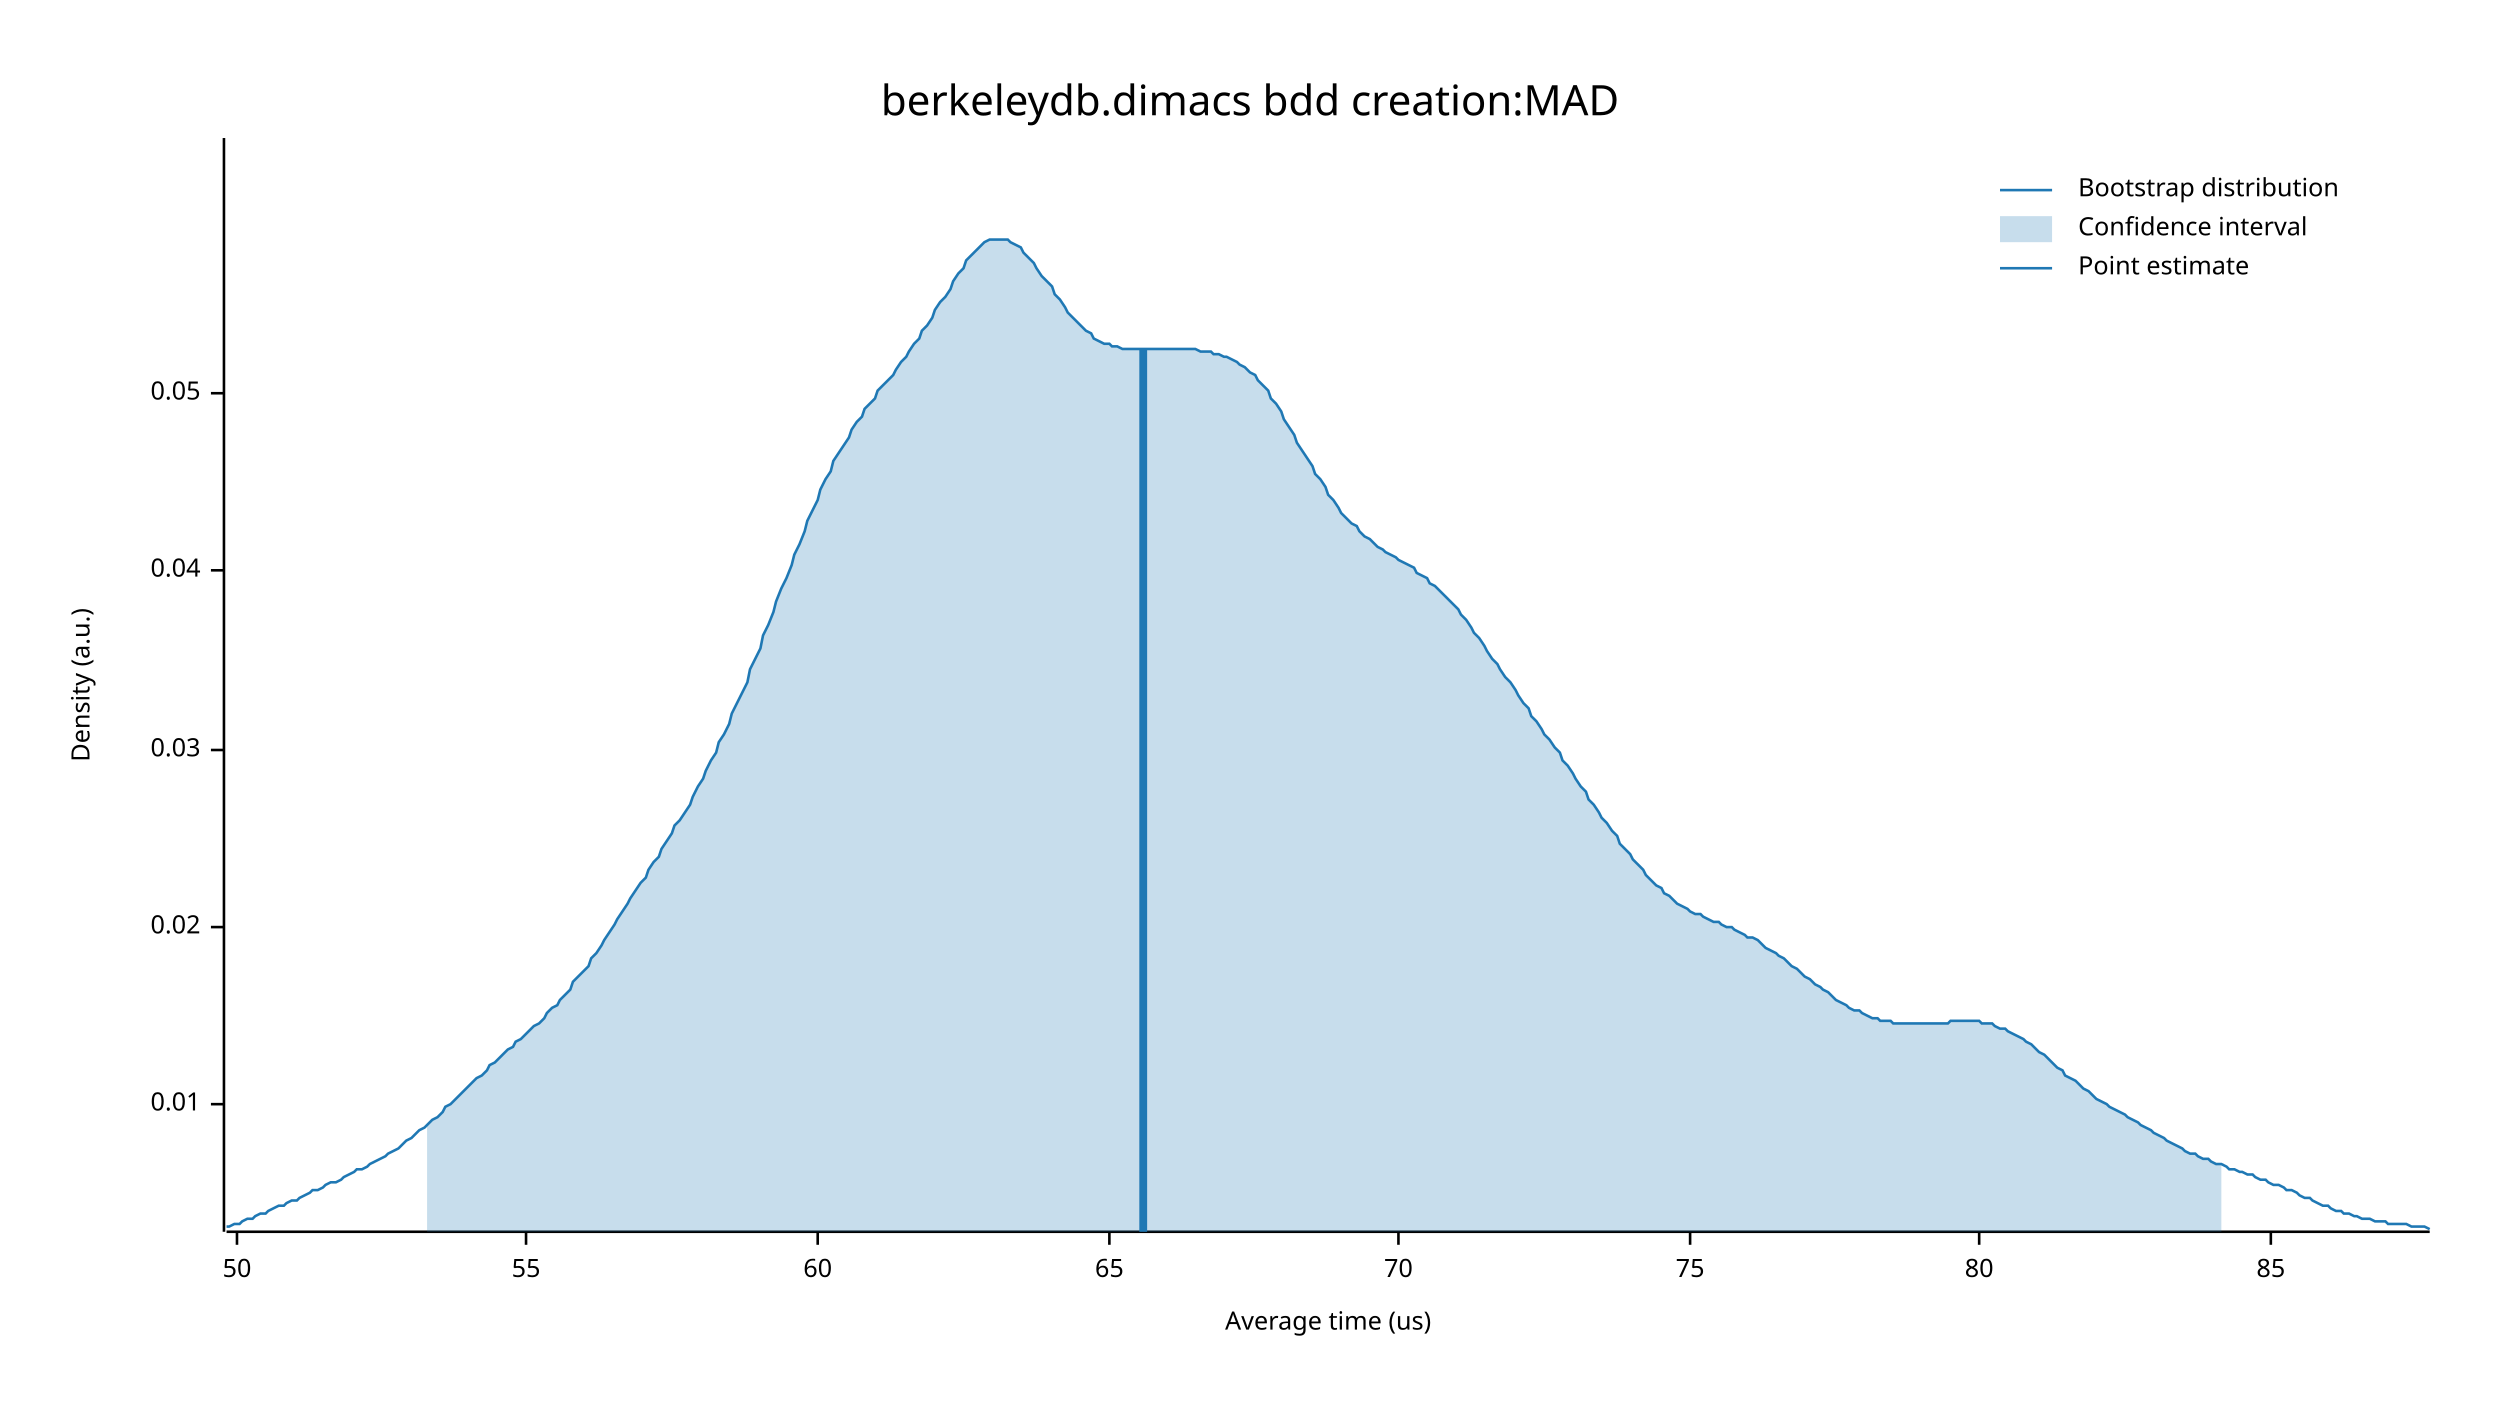
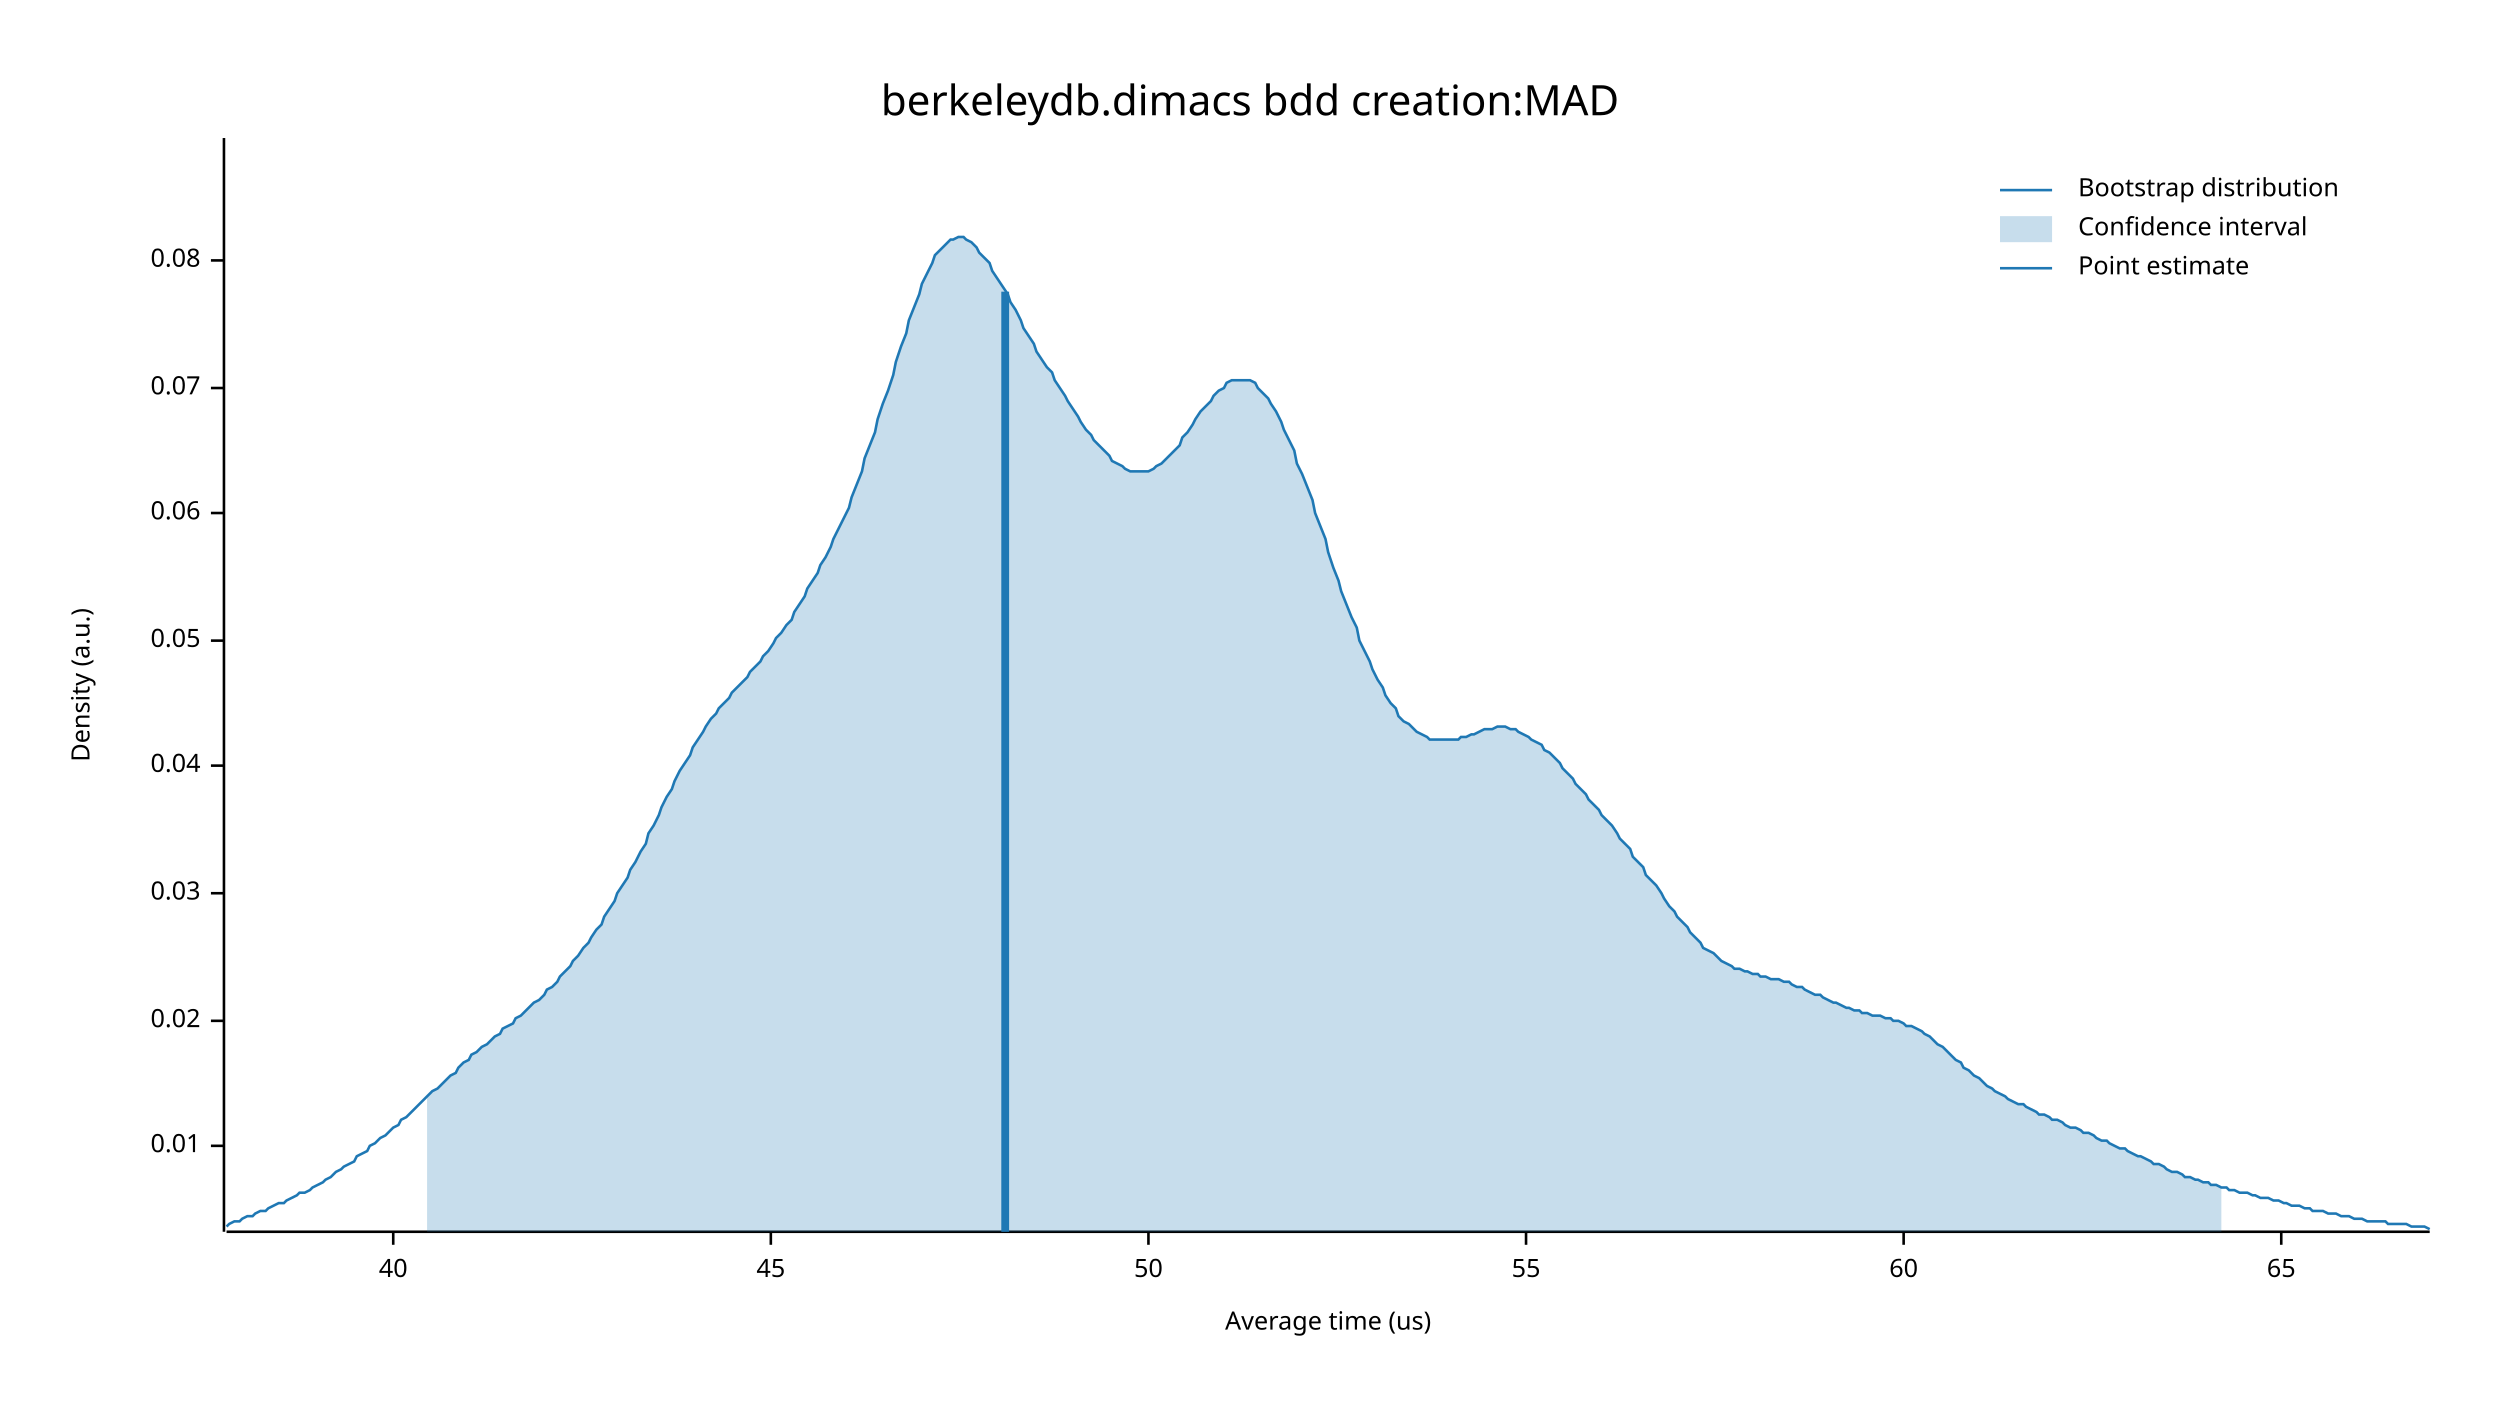
<svg xmlns="http://www.w3.org/2000/svg" width="960" height="540" viewBox="0 0 960 540">
  <text x="480" y="32" dy="0.76em" text-anchor="middle" font-family="sans-serif" font-size="16.129" opacity="1" fill="#000000">
berkeleydb.dimacs bdd creation:MAD
</text>
  <text x="27" y="263" dy="0.76em" text-anchor="middle" font-family="sans-serif" font-size="9.677" opacity="1" fill="#000000" transform="rotate(270, 27, 263)">
Density (a.u.)
</text>
  <text x="510" y="513" dy="-0.5ex" text-anchor="middle" font-family="sans-serif" font-size="9.677" opacity="1" fill="#000000">
Average time (us)
</text>
  <polyline fill="none" opacity="1" stroke="#000000" stroke-width="1" points="86,53 86,473 " />
-   <text x="77" y="424" dy="0.5ex" text-anchor="end" font-family="sans-serif" font-size="9.677" opacity="1" fill="#000000">
+   <text x="77" y="440" dy="0.5ex" text-anchor="end" font-family="sans-serif" font-size="9.677" opacity="1" fill="#000000">
0.01
</text>
-   <polyline fill="none" opacity="1" stroke="#000000" stroke-width="1" points="81,424 86,424 " />
-   <text x="77" y="356" dy="0.5ex" text-anchor="end" font-family="sans-serif" font-size="9.677" opacity="1" fill="#000000">
+   <polyline fill="none" opacity="1" stroke="#000000" stroke-width="1" points="81,440 86,440 " />
+   <text x="77" y="392" dy="0.5ex" text-anchor="end" font-family="sans-serif" font-size="9.677" opacity="1" fill="#000000">
0.02
</text>
-   <polyline fill="none" opacity="1" stroke="#000000" stroke-width="1" points="81,356 86,356 " />
-   <text x="77" y="288" dy="0.5ex" text-anchor="end" font-family="sans-serif" font-size="9.677" opacity="1" fill="#000000">
+   <polyline fill="none" opacity="1" stroke="#000000" stroke-width="1" points="81,392 86,392 " />
+   <text x="77" y="343" dy="0.5ex" text-anchor="end" font-family="sans-serif" font-size="9.677" opacity="1" fill="#000000">
0.03
</text>
-   <polyline fill="none" opacity="1" stroke="#000000" stroke-width="1" points="81,288 86,288 " />
-   <text x="77" y="219" dy="0.5ex" text-anchor="end" font-family="sans-serif" font-size="9.677" opacity="1" fill="#000000">
+   <polyline fill="none" opacity="1" stroke="#000000" stroke-width="1" points="81,343 86,343 " />
+   <text x="77" y="294" dy="0.5ex" text-anchor="end" font-family="sans-serif" font-size="9.677" opacity="1" fill="#000000">
0.04
</text>
-   <polyline fill="none" opacity="1" stroke="#000000" stroke-width="1" points="81,219 86,219 " />
-   <text x="77" y="151" dy="0.5ex" text-anchor="end" font-family="sans-serif" font-size="9.677" opacity="1" fill="#000000">
+   <polyline fill="none" opacity="1" stroke="#000000" stroke-width="1" points="81,294 86,294 " />
+   <text x="77" y="246" dy="0.5ex" text-anchor="end" font-family="sans-serif" font-size="9.677" opacity="1" fill="#000000">
0.05
</text>
-   <polyline fill="none" opacity="1" stroke="#000000" stroke-width="1" points="81,151 86,151 " />
+   <polyline fill="none" opacity="1" stroke="#000000" stroke-width="1" points="81,246 86,246 " />
+   <text x="77" y="197" dy="0.5ex" text-anchor="end" font-family="sans-serif" font-size="9.677" opacity="1" fill="#000000">
+ 0.06
+ </text>
+   <polyline fill="none" opacity="1" stroke="#000000" stroke-width="1" points="81,197 86,197 " />
+   <text x="77" y="149" dy="0.5ex" text-anchor="end" font-family="sans-serif" font-size="9.677" opacity="1" fill="#000000">
+ 0.07
+ </text>
+   <polyline fill="none" opacity="1" stroke="#000000" stroke-width="1" points="81,149 86,149 " />
+   <text x="77" y="100" dy="0.5ex" text-anchor="end" font-family="sans-serif" font-size="9.677" opacity="1" fill="#000000">
+ 0.08
+ </text>
+   <polyline fill="none" opacity="1" stroke="#000000" stroke-width="1" points="81,100 86,100 " />
  <polyline fill="none" opacity="1" stroke="#000000" stroke-width="1" points="87,473 933,473 " />
-   <text x="91" y="483" dy="0.76em" text-anchor="middle" font-family="sans-serif" font-size="9.677" opacity="1" fill="#000000">
+   <text x="151" y="483" dy="0.76em" text-anchor="middle" font-family="sans-serif" font-size="9.677" opacity="1" fill="#000000">
+ 40
+ </text>
+   <polyline fill="none" opacity="1" stroke="#000000" stroke-width="1" points="151,473 151,478 " />
+   <text x="296" y="483" dy="0.76em" text-anchor="middle" font-family="sans-serif" font-size="9.677" opacity="1" fill="#000000">
+ 45
+ </text>
+   <polyline fill="none" opacity="1" stroke="#000000" stroke-width="1" points="296,473 296,478 " />
+   <text x="441" y="483" dy="0.76em" text-anchor="middle" font-family="sans-serif" font-size="9.677" opacity="1" fill="#000000">
50
</text>
-   <polyline fill="none" opacity="1" stroke="#000000" stroke-width="1" points="91,473 91,478 " />
-   <text x="202" y="483" dy="0.76em" text-anchor="middle" font-family="sans-serif" font-size="9.677" opacity="1" fill="#000000">
+   <polyline fill="none" opacity="1" stroke="#000000" stroke-width="1" points="441,473 441,478 " />
+   <text x="586" y="483" dy="0.76em" text-anchor="middle" font-family="sans-serif" font-size="9.677" opacity="1" fill="#000000">
55
</text>
-   <polyline fill="none" opacity="1" stroke="#000000" stroke-width="1" points="202,473 202,478 " />
-   <text x="314" y="483" dy="0.76em" text-anchor="middle" font-family="sans-serif" font-size="9.677" opacity="1" fill="#000000">
+   <polyline fill="none" opacity="1" stroke="#000000" stroke-width="1" points="586,473 586,478 " />
+   <text x="731" y="483" dy="0.76em" text-anchor="middle" font-family="sans-serif" font-size="9.677" opacity="1" fill="#000000">
60
</text>
-   <polyline fill="none" opacity="1" stroke="#000000" stroke-width="1" points="314,473 314,478 " />
-   <text x="426" y="483" dy="0.76em" text-anchor="middle" font-family="sans-serif" font-size="9.677" opacity="1" fill="#000000">
+   <polyline fill="none" opacity="1" stroke="#000000" stroke-width="1" points="731,473 731,478 " />
+   <text x="876" y="483" dy="0.76em" text-anchor="middle" font-family="sans-serif" font-size="9.677" opacity="1" fill="#000000">
65
</text>
-   <polyline fill="none" opacity="1" stroke="#000000" stroke-width="1" points="426,473 426,478 " />
-   <text x="537" y="483" dy="0.76em" text-anchor="middle" font-family="sans-serif" font-size="9.677" opacity="1" fill="#000000">
- 70
- </text>
-   <polyline fill="none" opacity="1" stroke="#000000" stroke-width="1" points="537,473 537,478 " />
-   <text x="649" y="483" dy="0.76em" text-anchor="middle" font-family="sans-serif" font-size="9.677" opacity="1" fill="#000000">
- 75
- </text>
-   <polyline fill="none" opacity="1" stroke="#000000" stroke-width="1" points="649,473 649,478 " />
-   <text x="760" y="483" dy="0.76em" text-anchor="middle" font-family="sans-serif" font-size="9.677" opacity="1" fill="#000000">
- 80
- </text>
-   <polyline fill="none" opacity="1" stroke="#000000" stroke-width="1" points="760,473 760,478 " />
-   <text x="872" y="483" dy="0.76em" text-anchor="middle" font-family="sans-serif" font-size="9.677" opacity="1" fill="#000000">
- 85
- </text>
-   <polyline fill="none" opacity="1" stroke="#000000" stroke-width="1" points="872,473 872,478 " />
-   <polyline fill="none" opacity="1" stroke="#1F78B4" stroke-width="1" points="87,471 88,471 90,470 92,470 93,469 95,468 97,468 98,467 100,466 102,466 103,465 105,464 107,463 109,463 110,462 112,461 114,461 115,460 117,459 119,458 120,457 122,457 124,456 125,455 127,454 129,454 131,453 132,452 134,451 136,450 137,449 139,449 141,448 142,447 144,446 146,445 148,444 149,443 151,442 153,441 154,440 156,438 158,437 159,436 161,434 163,433 164,432 166,430 168,429 170,427 171,425 173,424 175,422 176,421 178,419 180,417 181,416 183,414 185,413 187,411 188,409 190,408 192,406 193,405 195,403 197,402 198,400 200,399 202,397 203,396 205,394 207,393 209,391 210,389 212,387 214,386 215,384 217,382 219,380 220,377 222,375 224,373 226,371 227,368 229,366 231,363 232,361 234,358 236,355 237,353 239,350 241,347 242,345 244,342 246,339 248,337 249,334 251,331 253,329 254,326 256,323 258,320 259,317 261,315 263,312 265,309 266,306 268,302 270,299 271,296 273,292 275,289 276,285 278,282 280,278 281,274 283,270 285,266 287,262 288,257 290,253 292,249 293,244 295,240 297,235 298,231 300,226 302,222 304,217 305,213 307,209 309,204 310,200 312,196 314,192 315,188 317,184 319,181 320,177 322,174 324,171 326,168 327,165 329,162 331,160 332,157 334,155 336,153 337,150 339,148 341,146 343,144 344,142 346,139 348,137 349,135 351,132 353,130 354,127 356,125 358,122 359,119 361,116 363,114 365,111 366,108 368,105 370,103 371,100 373,98 375,96 376,95 378,93 380,92 381,92 383,92 385,92 387,92 388,93 390,94 392,95 393,97 395,99 397,101 398,103 400,106 402,108 404,110 405,113 407,115 409,118 410,120 412,122 414,124 415,125 417,127 419,128 420,130 422,131 424,132 426,132 427,133 429,133 431,134 432,134 434,134 436,134 437,134 439,134 441,134 443,134 444,134 446,134 448,134 449,134 451,134 453,134 454,134 456,134 458,134 459,134 461,135 463,135 465,135 466,136 468,136 470,137 471,137 473,138 475,139 476,140 478,141 480,143 482,144 483,146 485,148 487,150 488,153 490,155 492,158 493,161 495,164 497,167 498,170 500,173 502,176 504,179 505,182 507,184 509,187 510,190 512,192 514,195 515,197 517,199 519,201 521,202 522,204 524,206 526,207 527,208 529,210 531,211 532,212 534,213 536,214 537,215 539,216 541,217 543,218 544,220 546,221 548,222 549,224 551,225 553,227 554,228 556,230 558,232 560,234 561,236 563,238 565,241 566,243 568,245 570,248 571,250 573,253 575,255 576,257 578,260 580,262 582,265 583,267 585,270 587,272 588,275 590,277 592,280 593,282 595,284 597,287 599,289 600,292 602,294 604,297 605,299 607,302 609,304 610,307 612,309 614,312 615,314 617,316 619,319 621,321 622,324 624,326 626,328 627,330 629,332 631,334 632,336 634,338 636,340 638,341 639,343 641,344 643,346 644,347 646,348 648,349 649,350 651,351 653,351 654,352 656,353 658,354 660,354 661,355 663,356 665,356 666,357 668,358 670,359 671,360 673,360 675,361 676,362 678,364 680,365 682,366 683,367 685,368 687,370 688,371 690,372 692,374 693,375 695,376 697,378 699,379 700,380 702,381 704,383 705,384 707,385 709,386 710,387 712,388 714,388 715,389 717,390 719,391 721,391 722,392 724,392 726,392 727,393 729,393 731,393 732,393 734,393 736,393 738,393 739,393 741,393 743,393 744,393 746,393 748,393 749,392 751,392 753,392 754,392 756,392 758,392 760,392 761,393 763,393 765,393 766,394 768,395 770,395 771,396 773,397 775,398 777,399 778,400 780,401 782,403 783,404 785,405 787,407 788,408 790,410 792,411 793,413 795,414 797,415 799,417 800,418 802,419 804,421 805,422 807,423 809,424 810,425 812,426 814,427 816,428 817,429 819,430 821,431 822,432 824,433 826,434 827,435 829,436 831,437 832,438 834,439 836,440 838,441 839,442 841,443 843,443 844,444 846,445 848,445 849,446 851,447 853,447 855,448 856,449 858,449 860,450 861,450 863,451 865,451 866,452 868,453 870,453 871,454 873,455 875,455 877,456 878,457 880,457 882,458 883,459 885,460 887,460 888,461 890,462 892,463 894,463 895,464 897,465 899,465 900,466 902,466 904,467 905,467 907,468 909,468 910,468 912,469 914,469 916,469 917,470 919,470 921,470 922,470 924,470 926,471 927,471 929,471 931,471 933,472 " />
-   <polygon opacity="0.25" fill="#1F78B4" points="164,432 166,430 168,429 170,427 171,425 173,424 175,422 176,421 178,419 180,417 181,416 183,414 185,413 187,411 188,409 190,408 192,406 193,405 195,403 197,402 198,400 200,399 202,397 203,396 205,394 207,393 209,391 210,389 212,387 214,386 215,384 217,382 219,380 220,377 222,375 224,373 226,371 227,368 229,366 231,363 232,361 234,358 236,355 237,353 239,350 241,347 242,345 244,342 246,339 248,337 249,334 251,331 253,329 254,326 256,323 258,320 259,317 261,315 263,312 265,309 266,306 268,302 270,299 271,296 273,292 275,289 276,285 278,282 280,278 281,274 283,270 285,266 287,262 288,257 290,253 292,249 293,244 295,240 297,235 298,231 300,226 302,222 304,217 305,213 307,209 309,204 310,200 312,196 314,192 315,188 317,184 319,181 320,177 322,174 324,171 326,168 327,165 329,162 331,160 332,157 334,155 336,153 337,150 339,148 341,146 343,144 344,142 346,139 348,137 349,135 351,132 353,130 354,127 356,125 358,122 359,119 361,116 363,114 365,111 366,108 368,105 370,103 371,100 373,98 375,96 376,95 378,93 380,92 381,92 383,92 385,92 387,92 388,93 390,94 392,95 393,97 395,99 397,101 398,103 400,106 402,108 404,110 405,113 407,115 409,118 410,120 412,122 414,124 415,125 417,127 419,128 420,130 422,131 424,132 426,132 427,133 429,133 431,134 432,134 434,134 436,134 437,134 439,134 441,134 443,134 444,134 446,134 448,134 449,134 451,134 453,134 454,134 456,134 458,134 459,134 461,135 463,135 465,135 466,136 468,136 470,137 471,137 473,138 475,139 476,140 478,141 480,143 482,144 483,146 485,148 487,150 488,153 490,155 492,158 493,161 495,164 497,167 498,170 500,173 502,176 504,179 505,182 507,184 509,187 510,190 512,192 514,195 515,197 517,199 519,201 521,202 522,204 524,206 526,207 527,208 529,210 531,211 532,212 534,213 536,214 537,215 539,216 541,217 543,218 544,220 546,221 548,222 549,224 551,225 553,227 554,228 556,230 558,232 560,234 561,236 563,238 565,241 566,243 568,245 570,248 571,250 573,253 575,255 576,257 578,260 580,262 582,265 583,267 585,270 587,272 588,275 590,277 592,280 593,282 595,284 597,287 599,289 600,292 602,294 604,297 605,299 607,302 609,304 610,307 612,309 614,312 615,314 617,316 619,319 621,321 622,324 624,326 626,328 627,330 629,332 631,334 632,336 634,338 636,340 638,341 639,343 641,344 643,346 644,347 646,348 648,349 649,350 651,351 653,351 654,352 656,353 658,354 660,354 661,355 663,356 665,356 666,357 668,358 670,359 671,360 673,360 675,361 676,362 678,364 680,365 682,366 683,367 685,368 687,370 688,371 690,372 692,374 693,375 695,376 697,378 699,379 700,380 702,381 704,383 705,384 707,385 709,386 710,387 712,388 714,388 715,389 717,390 719,391 721,391 722,392 724,392 726,392 727,393 729,393 731,393 732,393 734,393 736,393 738,393 739,393 741,393 743,393 744,393 746,393 748,393 749,392 751,392 753,392 754,392 756,392 758,392 760,392 761,393 763,393 765,393 766,394 768,395 770,395 771,396 773,397 775,398 777,399 778,400 780,401 782,403 783,404 785,405 787,407 788,408 790,410 792,411 793,413 795,414 797,415 799,417 800,418 802,419 804,421 805,422 807,423 809,424 810,425 812,426 814,427 816,428 817,429 819,430 821,431 822,432 824,433 826,434 827,435 829,436 831,437 832,438 834,439 836,440 838,441 839,442 841,443 843,443 844,444 846,445 848,445 849,446 851,447 853,447 853,473 164,473 " />
-   <polyline fill="none" opacity="1" stroke="#1F78B4" stroke-width="3" points="439,473 439,134 " />
+   <polyline fill="none" opacity="1" stroke="#000000" stroke-width="1" points="876,473 876,478 " />
+   <polyline fill="none" opacity="1" stroke="#1F78B4" stroke-width="1" points="87,471 88,470 90,469 92,469 93,468 95,467 97,467 98,466 100,465 102,465 103,464 105,463 107,462 109,462 110,461 112,460 114,459 115,458 117,458 119,457 120,456 122,455 124,454 125,453 127,452 129,450 131,449 132,448 134,447 136,446 137,444 139,443 141,442 142,440 144,439 146,437 148,436 149,435 151,433 153,432 154,430 156,429 158,427 159,426 161,424 163,422 164,421 166,419 168,418 170,416 171,415 173,413 175,412 176,410 178,408 180,407 181,405 183,404 185,402 187,401 188,400 190,398 192,397 193,395 195,394 197,393 198,391 200,390 202,388 203,387 205,385 207,384 209,382 210,380 212,379 214,377 215,375 217,373 219,371 220,369 222,367 224,364 226,362 227,360 229,357 231,355 232,352 234,349 236,346 237,343 239,340 241,337 242,334 244,331 246,327 248,324 249,320 251,317 253,313 254,310 256,306 258,303 259,300 261,296 263,293 265,290 266,287 268,284 270,281 271,279 273,276 275,274 276,272 278,270 280,268 281,266 283,264 285,262 287,260 288,258 290,256 292,254 293,252 295,250 297,247 298,245 300,243 302,240 304,238 305,235 307,232 309,229 310,226 312,223 314,220 315,217 317,214 319,210 320,207 322,203 324,199 326,195 327,191 329,186 331,181 332,176 334,171 336,166 337,161 339,155 341,150 343,144 344,139 346,133 348,128 349,123 351,118 353,113 354,109 356,105 358,101 359,98 361,96 363,94 365,92 366,92 368,91 370,91 371,92 373,93 375,95 376,97 378,99 380,101 381,104 383,107 385,110 387,113 388,116 390,119 392,123 393,126 395,129 397,132 398,135 400,138 402,141 404,143 405,146 407,149 409,152 410,154 412,157 414,160 415,162 417,165 419,167 420,169 422,171 424,173 426,175 427,177 429,178 431,179 432,180 434,181 436,181 437,181 439,181 441,181 443,180 444,179 446,178 448,176 449,175 451,173 453,171 454,168 456,166 458,163 459,161 461,158 463,156 465,154 466,152 468,150 470,149 471,147 473,146 475,146 476,146 478,146 480,146 482,147 483,149 485,151 487,153 488,155 490,158 492,162 493,165 495,169 497,173 498,178 500,182 502,187 504,192 505,197 507,202 509,207 510,212 512,218 514,223 515,227 517,232 519,237 521,241 522,246 524,250 526,254 527,257 529,261 531,264 532,267 534,270 536,272 537,275 539,277 541,278 543,280 544,281 546,282 548,283 549,284 551,284 553,284 554,284 556,284 558,284 560,284 561,283 563,283 565,282 566,282 568,281 570,280 571,280 573,280 575,279 576,279 578,279 580,280 582,280 583,281 585,282 587,283 588,284 590,285 592,286 593,288 595,289 597,291 599,293 600,295 602,297 604,299 605,301 607,303 609,305 610,307 612,309 614,311 615,313 617,315 619,317 621,320 622,322 624,324 626,326 627,329 629,331 631,333 632,336 634,338 636,340 638,343 639,345 641,348 643,350 644,352 646,354 648,356 649,358 651,360 653,362 654,364 656,365 658,366 660,368 661,369 663,370 665,371 666,372 668,372 670,373 671,373 673,374 675,374 676,375 678,375 680,376 682,376 683,376 685,377 687,377 688,378 690,379 692,379 693,380 695,381 697,382 699,382 700,383 702,384 704,385 705,385 707,386 709,387 710,387 712,388 714,388 715,389 717,389 719,390 721,390 722,390 724,391 726,391 727,392 729,392 731,393 732,394 734,394 736,395 738,396 739,397 741,398 743,400 744,401 746,402 748,404 749,405 751,407 753,408 754,410 756,411 758,413 760,414 761,415 763,417 765,418 766,419 768,420 770,421 771,422 773,423 775,424 777,424 778,425 780,426 782,427 783,428 785,428 787,429 788,430 790,430 792,431 793,432 795,433 797,433 799,434 800,435 802,435 804,436 805,437 807,438 809,438 810,439 812,440 814,441 816,441 817,442 819,443 821,444 822,444 824,445 826,446 827,447 829,447 831,448 832,449 834,450 836,450 838,451 839,452 841,452 843,453 844,453 846,454 848,454 849,455 851,455 853,456 855,456 856,457 858,457 860,458 861,458 863,458 865,459 866,459 868,460 870,460 871,460 873,461 875,461 877,462 878,462 880,463 882,463 883,463 885,464 887,464 888,465 890,465 892,465 894,466 895,466 897,466 899,467 900,467 902,467 904,468 905,468 907,468 909,469 910,469 912,469 914,469 916,469 917,470 919,470 921,470 922,470 924,470 926,471 927,471 929,471 931,471 933,472 " />
+   <polygon opacity="0.25" fill="#1F78B4" points="164,421 166,419 168,418 170,416 171,415 173,413 175,412 176,410 178,408 180,407 181,405 183,404 185,402 187,401 188,400 190,398 192,397 193,395 195,394 197,393 198,391 200,390 202,388 203,387 205,385 207,384 209,382 210,380 212,379 214,377 215,375 217,373 219,371 220,369 222,367 224,364 226,362 227,360 229,357 231,355 232,352 234,349 236,346 237,343 239,340 241,337 242,334 244,331 246,327 248,324 249,320 251,317 253,313 254,310 256,306 258,303 259,300 261,296 263,293 265,290 266,287 268,284 270,281 271,279 273,276 275,274 276,272 278,270 280,268 281,266 283,264 285,262 287,260 288,258 290,256 292,254 293,252 295,250 297,247 298,245 300,243 302,240 304,238 305,235 307,232 309,229 310,226 312,223 314,220 315,217 317,214 319,210 320,207 322,203 324,199 326,195 327,191 329,186 331,181 332,176 334,171 336,166 337,161 339,155 341,150 343,144 344,139 346,133 348,128 349,123 351,118 353,113 354,109 356,105 358,101 359,98 361,96 363,94 365,92 366,92 368,91 370,91 371,92 373,93 375,95 376,97 378,99 380,101 381,104 383,107 385,110 387,113 388,116 390,119 392,123 393,126 395,129 397,132 398,135 400,138 402,141 404,143 405,146 407,149 409,152 410,154 412,157 414,160 415,162 417,165 419,167 420,169 422,171 424,173 426,175 427,177 429,178 431,179 432,180 434,181 436,181 437,181 439,181 441,181 443,180 444,179 446,178 448,176 449,175 451,173 453,171 454,168 456,166 458,163 459,161 461,158 463,156 465,154 466,152 468,150 470,149 471,147 473,146 475,146 476,146 478,146 480,146 482,147 483,149 485,151 487,153 488,155 490,158 492,162 493,165 495,169 497,173 498,178 500,182 502,187 504,192 505,197 507,202 509,207 510,212 512,218 514,223 515,227 517,232 519,237 521,241 522,246 524,250 526,254 527,257 529,261 531,264 532,267 534,270 536,272 537,275 539,277 541,278 543,280 544,281 546,282 548,283 549,284 551,284 553,284 554,284 556,284 558,284 560,284 561,283 563,283 565,282 566,282 568,281 570,280 571,280 573,280 575,279 576,279 578,279 580,280 582,280 583,281 585,282 587,283 588,284 590,285 592,286 593,288 595,289 597,291 599,293 600,295 602,297 604,299 605,301 607,303 609,305 610,307 612,309 614,311 615,313 617,315 619,317 621,320 622,322 624,324 626,326 627,329 629,331 631,333 632,336 634,338 636,340 638,343 639,345 641,348 643,350 644,352 646,354 648,356 649,358 651,360 653,362 654,364 656,365 658,366 660,368 661,369 663,370 665,371 666,372 668,372 670,373 671,373 673,374 675,374 676,375 678,375 680,376 682,376 683,376 685,377 687,377 688,378 690,379 692,379 693,380 695,381 697,382 699,382 700,383 702,384 704,385 705,385 707,386 709,387 710,387 712,388 714,388 715,389 717,389 719,390 721,390 722,390 724,391 726,391 727,392 729,392 731,393 732,394 734,394 736,395 738,396 739,397 741,398 743,400 744,401 746,402 748,404 749,405 751,407 753,408 754,410 756,411 758,413 760,414 761,415 763,417 765,418 766,419 768,420 770,421 771,422 773,423 775,424 777,424 778,425 780,426 782,427 783,428 785,428 787,429 788,430 790,430 792,431 793,432 795,433 797,433 799,434 800,435 802,435 804,436 805,437 807,438 809,438 810,439 812,440 814,441 816,441 817,442 819,443 821,444 822,444 824,445 826,446 827,447 829,447 831,448 832,449 834,450 836,450 838,451 839,452 841,452 843,453 844,453 846,454 848,454 849,455 851,455 853,456 853,473 164,473 " />
+   <polyline fill="none" opacity="1" stroke="#1F78B4" stroke-width="3" points="386,473 386,112 " />
  <text x="798" y="68" dy="0.76em" text-anchor="start" font-family="sans-serif" font-size="9.677" opacity="1" fill="#000000">
Bootstrap distribution
</text>
  <text x="798" y="83" dy="0.76em" text-anchor="start" font-family="sans-serif" font-size="9.677" opacity="1" fill="#000000">
Confidence interval
</text>
  <text x="798" y="98" dy="0.76em" text-anchor="start" font-family="sans-serif" font-size="9.677" opacity="1" fill="#000000">
Point estimate
</text>
  <polyline fill="none" opacity="1" stroke="#1F78B4" stroke-width="1" points="768,73 788,73 " />
  <rect x="768" y="83" width="20" height="10" opacity="0.25" fill="#1F78B4" stroke="none" />
  <polyline fill="none" opacity="1" stroke="#1F78B4" stroke-width="1" points="768,103 788,103 " />
</svg>
